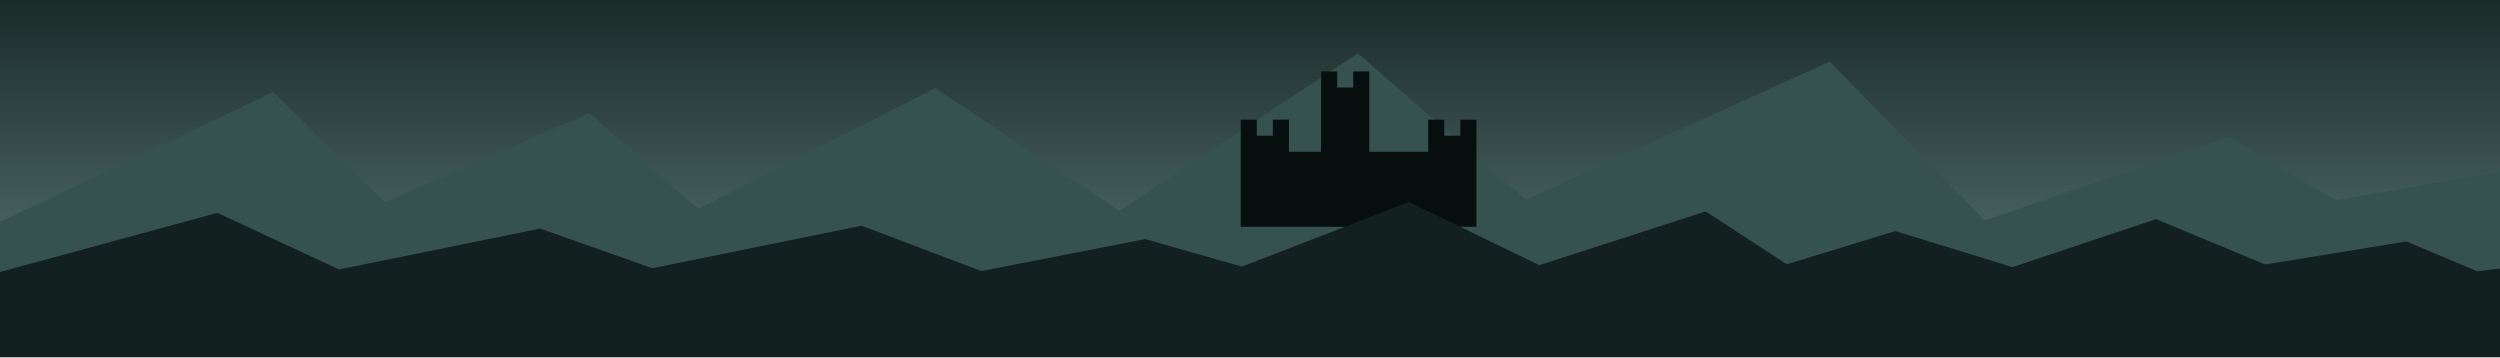
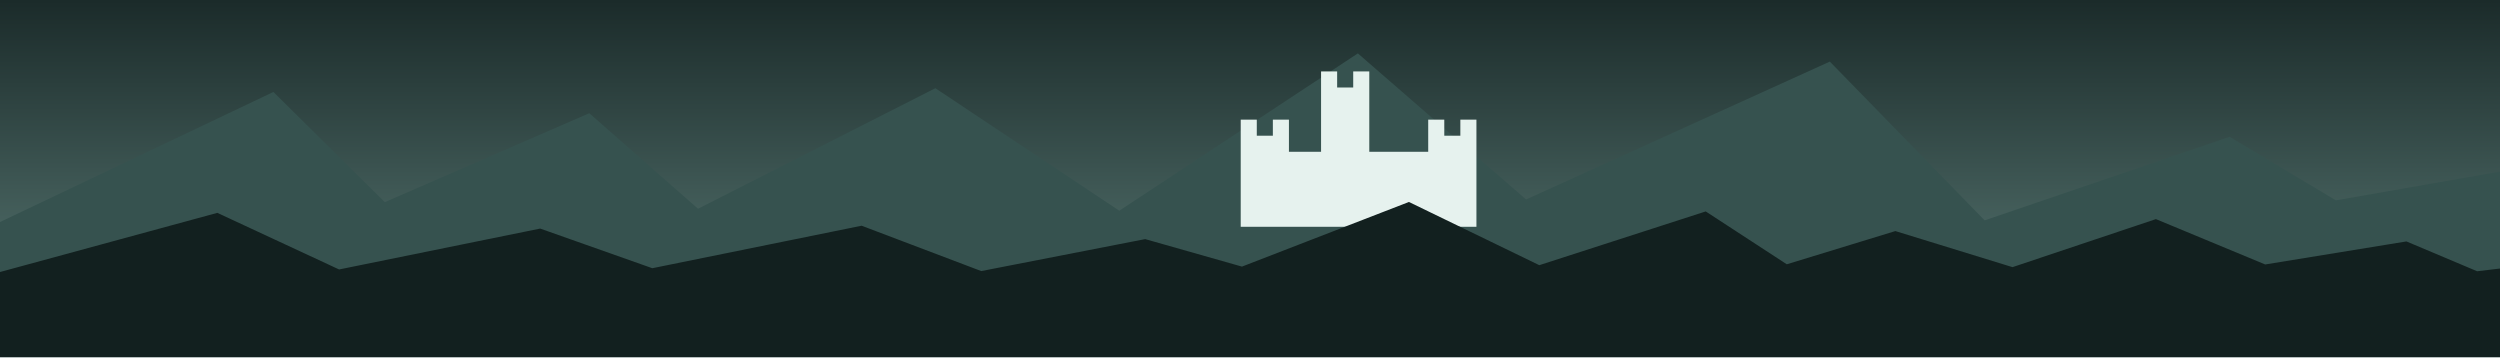
<svg xmlns="http://www.w3.org/2000/svg" viewBox="0 0 1400 200" width="1400" height="200">
  <defs>
    <linearGradient id="cielo" x1="0" y1="0" x2="0" y2="1">
      <stop offset="0" stop-color="#1B2B2A" />
      <stop offset="1" stop-color="#5E7F7A" />
    </linearGradient>
  </defs>
  <rect width="1400" height="200" fill="url(#cielo)" />
  <circle cx="766.088" cy="66.815" r="17.017" fill="#E6F2EE" />
  <polygon points="0,124.328 153.1,51.5 215.5,113.2 330,63.4 390.9,116.9 523.8,49.4 626.8,118 760.4,29.9 854.6,111.7 1024.7,34.5 1111.4,123.4 1248.6,76.6 1308.1,112.2 1492.9,79.8 1594.6,123.7 1594.6,200 0,200" fill="#36524F" />
-   <polygon points="694.8,127 694.8,67 703.8,67 703.8,76 712.8,76 712.8,67 721.8,67 721.8,85 739.8,85 739.8,40 748.8,40 748.8,49 757.8,49 757.8,40 766.8,40 766.8,85 799.8,85 799.8,67 808.8,67 808.8,76 817.8,76 817.8,67 826.8,67 826.8,127" fill="#070F0E" />
+   <polygon points="694.8,127 694.8,67 703.8,67 703.8,76 712.8,76 712.8,67 721.8,67 721.8,85 739.8,85 739.8,40 748.8,40 748.8,49 757.8,49 757.8,40 766.8,40 766.8,85 799.8,85 799.8,67 808.8,67 808.8,76 817.8,76 817.8,67 826.8,67 826.8,127" fill="#E6F2EE" />
  <polygon points="0,152.328 121.7,119.2 189.9,150.9 302.5,128 365.3,150.2 482.5,126.4 549.5,151.8 641.3,133.9 695.5,149.3 789,113.1 862,148.5 955.2,118.4 1000.6,148 1061.4,129.4 1127,149.6 1207.3,122.7 1268.5,148.1 1347.6,135.2 1387.2,151.9 1511.5,137.1 1569.6,149.8 1569.6,200 0,200" fill="#12201F" />
</svg>
